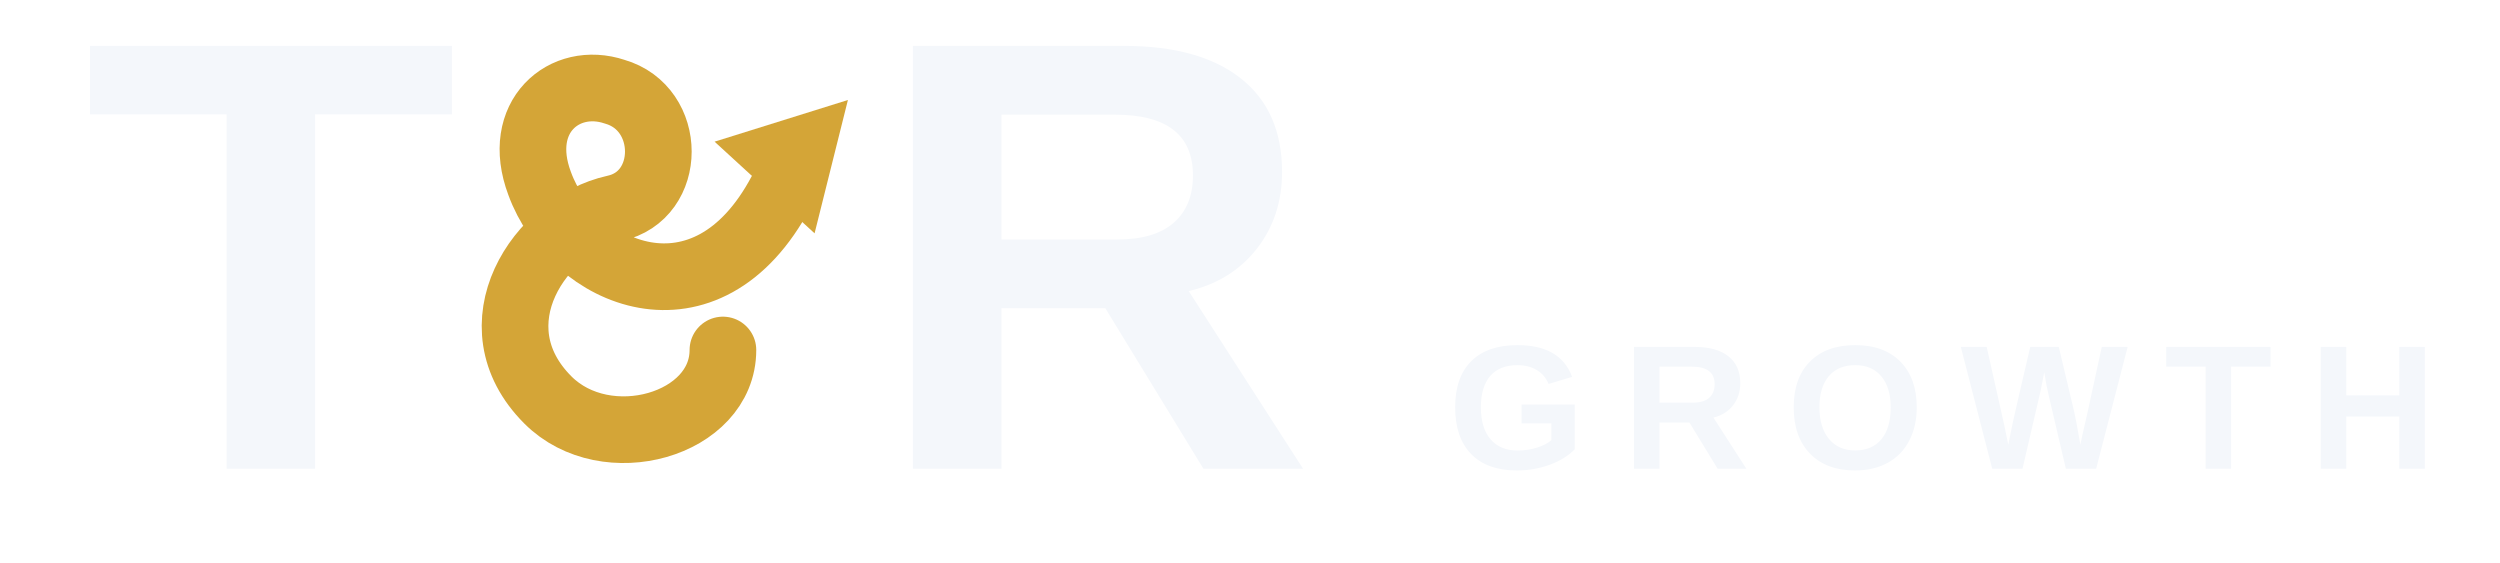
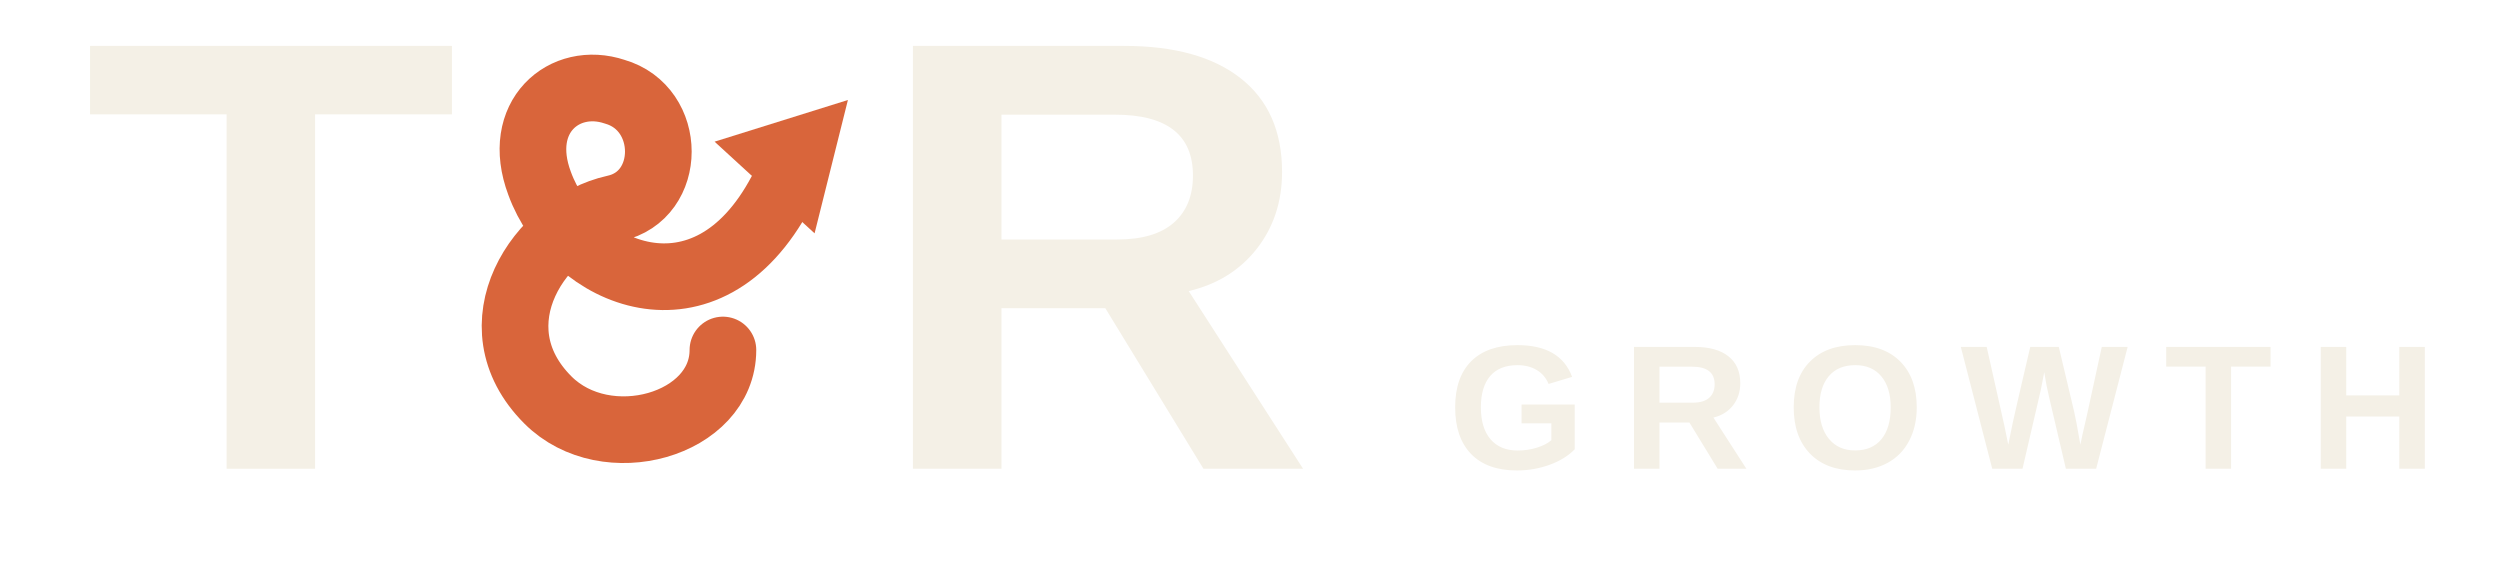
<svg xmlns="http://www.w3.org/2000/svg" viewBox="0 0 480 108" role="img" aria-label="T&amp;R Growth">
-   <g font-family="Arial, 'Helvetica Neue', Helvetica, system-ui, sans-serif" font-weight="700" fill="#f4f7fb">
+   <g font-family="Arial, 'Helvetica Neue', Helvetica, system-ui, sans-serif" font-weight="700" fill="#F4F0E6">
    <text x="52" y="90" font-size="118" text-anchor="middle">T</text>
    <text x="210" y="90" font-size="118" text-anchor="middle">R</text>
    <text x="278" y="90" font-size="34" letter-spacing="7">GROWTH</text>
  </g>
  <g transform="translate(70,-16) scale(0.8)">
-     <path fill="none" stroke="#d4a537" stroke-width="16" stroke-linecap="round" stroke-linejoin="round" d="M 86 104 C 86 122, 58 130, 44 116 C 26 98, 42 74, 60 70 C 74 67, 74 46, 60 42 C 48 38, 36 48, 42 64 C 50 86, 82 100, 100 66" />
-     <path fill="#d4a537" d="M 84 54 L 116 44 L 108 76 Z" />
+     <path fill="none" stroke="#D9653B" stroke-width="16" stroke-linecap="round" stroke-linejoin="round" d="M 86 104 C 86 122, 58 130, 44 116 C 26 98, 42 74, 60 70 C 74 67, 74 46, 60 42 C 48 38, 36 48, 42 64 C 50 86, 82 100, 100 66" />
+     <path fill="#D9653B" d="M 84 54 L 116 44 L 108 76 Z" />
  </g>
</svg>
